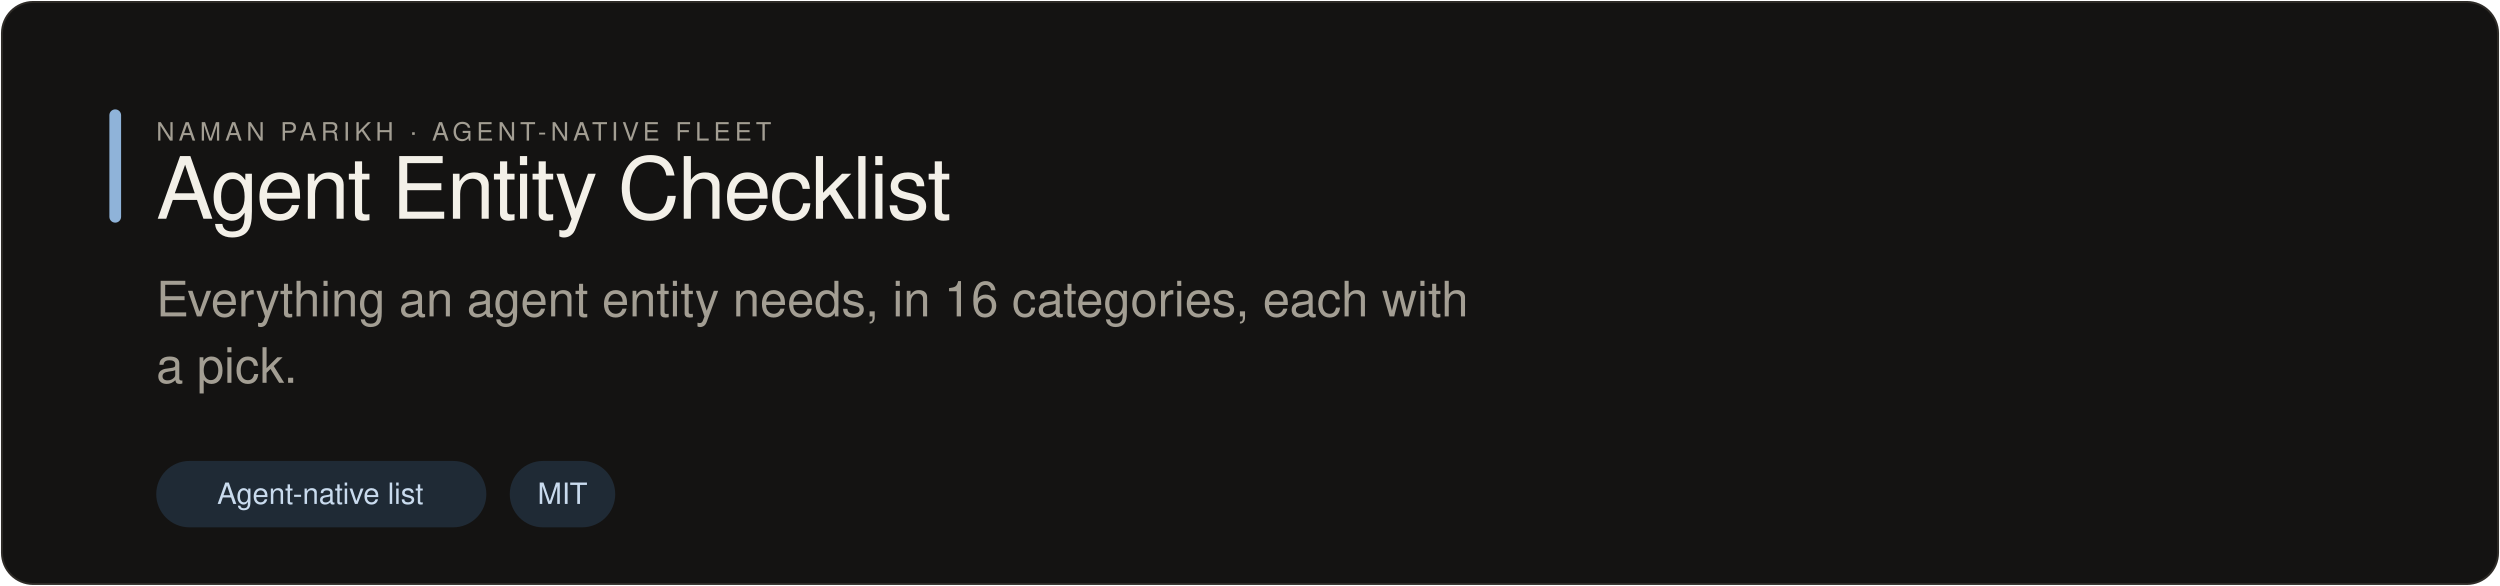
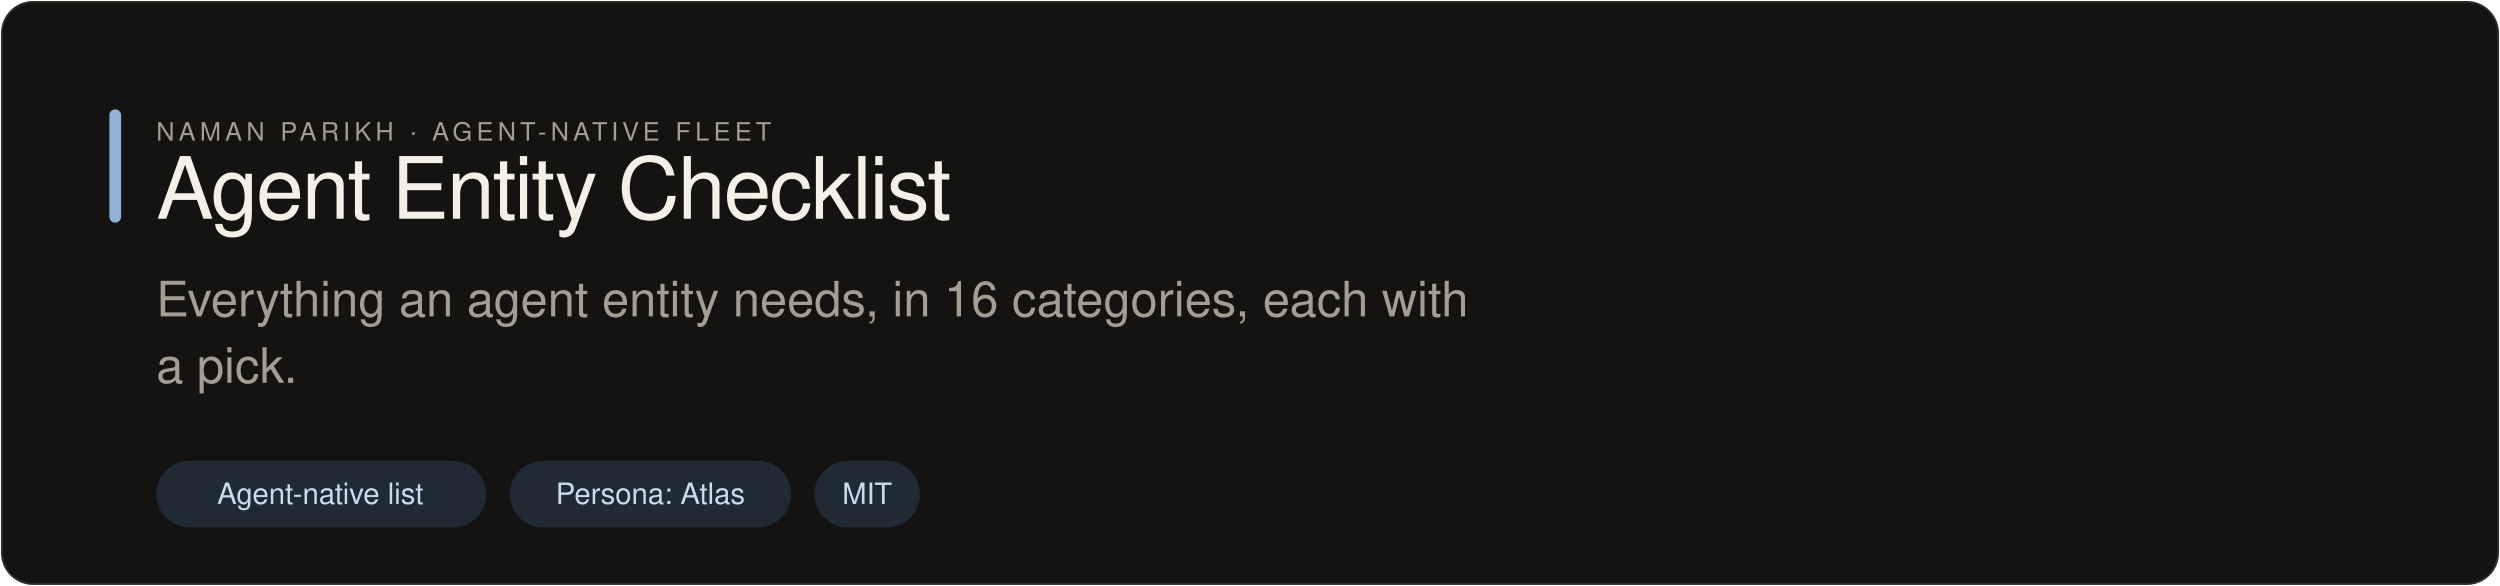
<svg xmlns="http://www.w3.org/2000/svg" width="1280" height="300" viewBox="0 0 1280 300" role="img" aria-labelledby="t d">
  <style>text{font-family:-apple-system,BlinkMacSystemFont,'Segoe UI',Helvetica,Arial,sans-serif}</style>
  <rect x="1" y="1" width="1278" height="298" rx="16" fill="#141312" stroke="#2e2b27" />
  <rect x="56" y="56" width="6" height="58" rx="3" fill="#8fb3d9" />
  <text x="80" y="72" font-size="13" letter-spacing="2.2" fill="#a39e93">NAMAN PARIKH · AGENT-NATIVE FLEET</text>
  <text x="80" y="112" font-size="44" fill="#f3f0e8" letter-spacing="-1">Agent Entity Checklist</text>
  <text x="80" y="162" font-size="25" fill="#a39e93">Everything an agent entity needs, in 16 categories, each with</text>
  <text x="80" y="196" font-size="25" fill="#a39e93">a pick.</text>
  <rect x="80" y="236" width="169" height="34" rx="17" fill="#1f2a35" />
  <text x="164" y="258" font-size="15" text-anchor="middle" fill="#c9dbee">Agent-native list</text>
-   <rect x="261" y="236" width="54" height="34" rx="17" fill="#1f2a35" />
-   <text x="288" y="258" font-size="15" text-anchor="middle" fill="#c9dbee">MIT</text>
+   <rect x="261" y="236" width="144" height="34" rx="17" fill="#1f2a35" />
+   <text x="333" y="258" font-size="15" text-anchor="middle" fill="#c9dbee">Persona: Atlas</text>
+   <rect x="417" y="236" width="54" height="34" rx="17" fill="#1f2a35" />
+   <text x="444" y="258" font-size="15" text-anchor="middle" fill="#c9dbee">MIT</text>
</svg>
